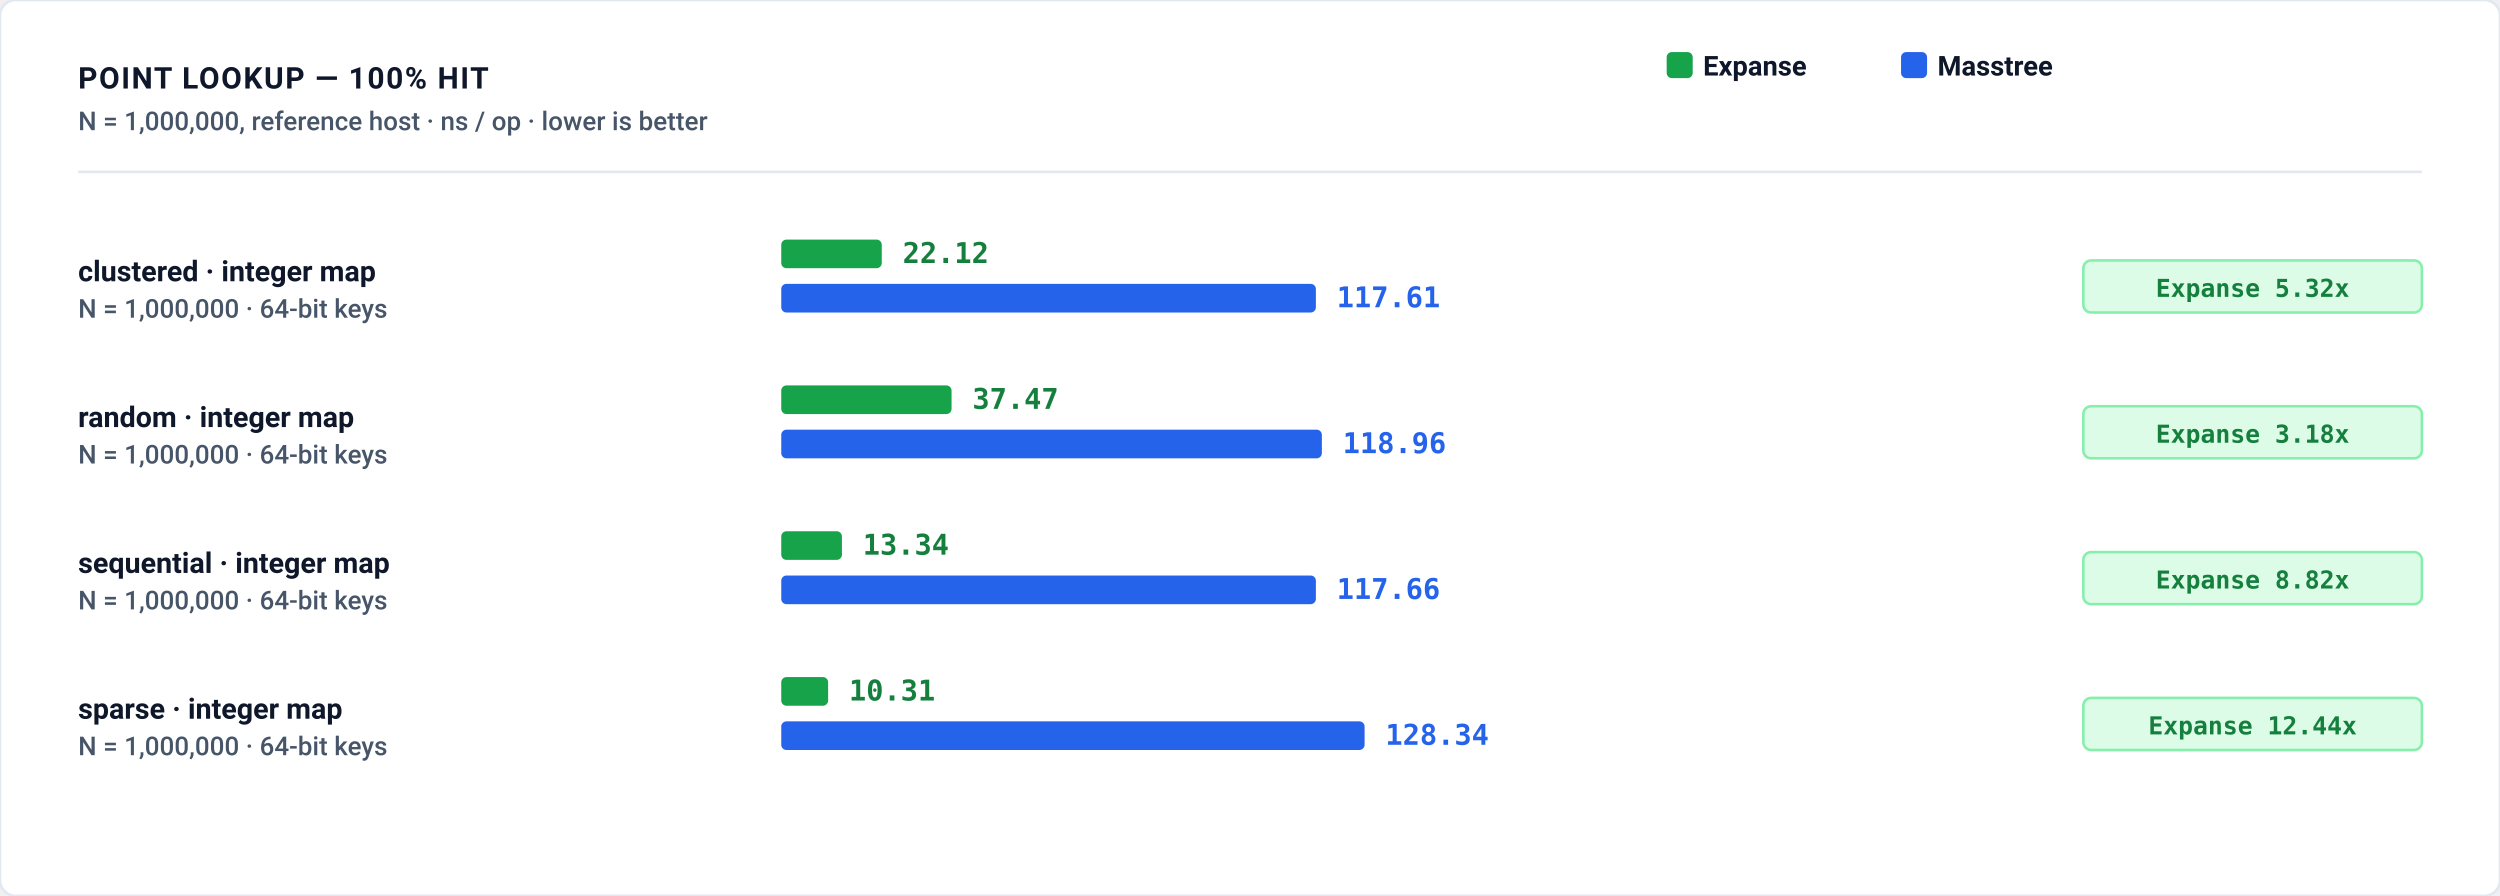
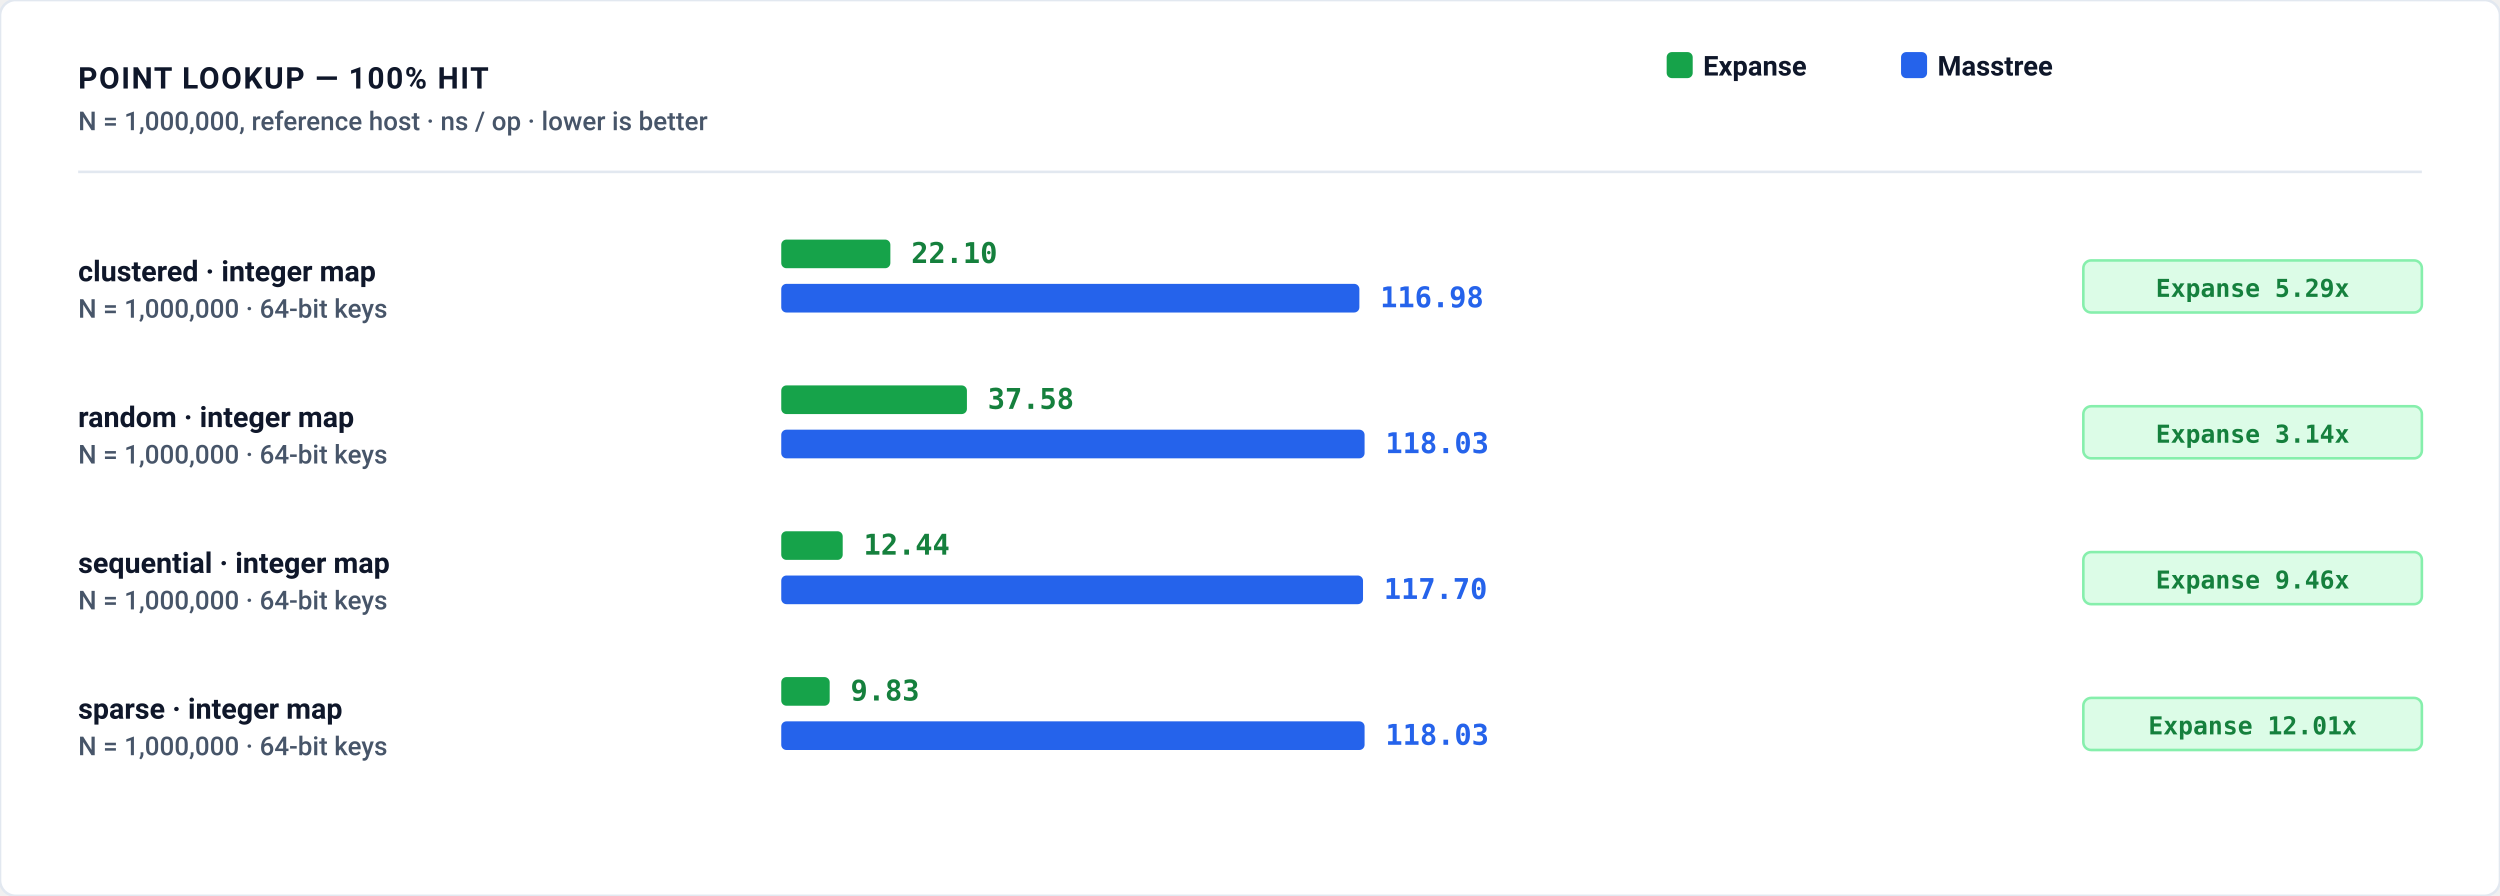
<svg xmlns="http://www.w3.org/2000/svg" role="img" viewBox="0 0 960 344" width="100%" height="100%">
  <defs>
    <style>
      .bg { fill: #ffffff; }
      .border { stroke: #e2e8f0; stroke-width: 1px; fill: none; }
      .grid { stroke: #f1f5f9; stroke-width: 1px; stroke-dasharray: 2,3; }
      .axis { stroke: #cbd5e1; stroke-width: 1.5px; }
      .divider { stroke: #e2e8f0; stroke-width: 1px; }

      .t-title { font-family: -apple-system, BlinkMacSystemFont, "Segoe UI", Roboto, Helvetica, Arial, sans-serif; font-size: 11.5px; font-weight: 700; letter-spacing: 0.6px; fill: #0f172a; text-transform: uppercase; }
      .t-sub { font-family: -apple-system, BlinkMacSystemFont, "Segoe UI", Roboto, Helvetica, Arial, sans-serif; font-size: 10px; font-weight: 500; fill: #475569; }
      .t-unit { font-family: ui-monospace, SFMono-Regular, Menlo, Monaco, Consolas, monospace; font-size: 10px; font-weight: 600; fill: #475569; }
      .t-axis-label { font-family: ui-monospace, SFMono-Regular, Menlo, Monaco, Consolas, monospace; font-size: 9.5px; font-weight: 500; fill: #64748b; }
      .t-bar-label { font-family: -apple-system, BlinkMacSystemFont, "Segoe UI", Roboto, Helvetica, Arial, sans-serif; font-size: 11px; font-weight: 700; fill: #0f172a; }
      .t-legend { font-family: -apple-system, BlinkMacSystemFont, "Segoe UI", Roboto, Helvetica, Arial, sans-serif; font-size: 10.5px; font-weight: 600; fill: #0f172a; }

      .t-val-accent { font-family: ui-monospace, SFMono-Regular, Menlo, Monaco, Consolas, monospace; font-size: 11px; font-weight: 700; fill: #15803d; }
      .t-val-blue { font-family: ui-monospace, SFMono-Regular, Menlo, Monaco, Consolas, monospace; font-size: 11px; font-weight: 600; fill: #2563eb; }
      .t-note { font-family: -apple-system, BlinkMacSystemFont, "Segoe UI", Roboto, Helvetica, Arial, sans-serif; font-size: 9.5px; font-weight: 500; fill: #64748b; }

      .b-expanse { fill: #16a34a; }
      .b-art { fill: #2563eb; }
      .b-masstree { fill: #2563eb; }
      .b-btree { fill: #d97706; }
      .b-hashmap { fill: #7c3aed; }

      .badge-win { fill: #dcfce7; stroke: #86efac; stroke-width: 1px; }
      .badge-win-text { font-family: ui-monospace, SFMono-Regular, Menlo, Monaco, Consolas, monospace; font-size: 9.5px; font-weight: 700; fill: #15803d; text-anchor: middle; }
      .badge-loss { fill: #fef3c7; stroke: #fcd34d; stroke-width: 1px; }
      .badge-loss-text { font-family: ui-monospace, SFMono-Regular, Menlo, Monaco, Consolas, monospace; font-size: 9.5px; font-weight: 700; fill: #b45309; text-anchor: middle; }

      @media (prefers-color-scheme: dark) {
        .bg { fill: #0d1117; }
        .border { stroke: #30363d; }
        .grid { stroke: #21262d; }
        .axis { stroke: #484f58; }
        .divider { stroke: #21262d; }
        .t-title { fill: #f0f6fc; }
        .t-sub { fill: #94a3b8; }
        .t-unit { fill: #94a3b8; }
        .t-axis-label { fill: #94a3b8; }
        .t-bar-label { fill: #f8fafc; }
        .t-legend { fill: #f8fafc; }
        .t-val-accent { fill: #4ade80; }
        .t-val-blue { fill: #38bdf8; }
        .t-note { fill: #94a3b8; }
        .b-expanse { fill: #22c55e; }
        .b-art { fill: #3b82f6; }
        .b-masstree { fill: #3b82f6; }
        .b-btree { fill: #f59e0b; }
        .b-hashmap { fill: #a855f7; }
        .badge-win { fill: #052e16; stroke: #166534; }
        .badge-win-text { fill: #4ade80; }
        .badge-loss { fill: #451a03; stroke: #92400e; }
        .badge-loss-text { fill: #fbbf24; }
      }

      :root[data-theme="dark"] .bg, [data-theme="dark"] .bg { fill: #0d1117; }
      :root[data-theme="dark"] .border, [data-theme="dark"] .border { stroke: #30363d; }
      :root[data-theme="dark"] .grid, [data-theme="dark"] .grid { stroke: #21262d; }
      :root[data-theme="dark"] .axis, [data-theme="dark"] .axis { stroke: #484f58; }
      :root[data-theme="dark"] .divider, [data-theme="dark"] .divider { stroke: #21262d; }
      :root[data-theme="dark"] .t-title, [data-theme="dark"] .t-title { fill: #f0f6fc; }
      :root[data-theme="dark"] .t-sub, [data-theme="dark"] .t-sub { fill: #94a3b8; }
      :root[data-theme="dark"] .t-unit, [data-theme="dark"] .t-unit { fill: #94a3b8; }
      :root[data-theme="dark"] .t-axis-label, [data-theme="dark"] .t-axis-label { fill: #94a3b8; }
      :root[data-theme="dark"] .t-bar-label, [data-theme="dark"] .t-bar-label { fill: #f8fafc; }
      :root[data-theme="dark"] .t-legend, [data-theme="dark"] .t-legend { fill: #f8fafc; }
      :root[data-theme="dark"] .t-val-accent, [data-theme="dark"] .t-val-accent { fill: #4ade80; }
      :root[data-theme="dark"] .t-val-blue, [data-theme="dark"] .t-val-blue { fill: #38bdf8; }
      :root[data-theme="dark"] .t-note, [data-theme="dark"] .t-note { fill: #94a3b8; }
      :root[data-theme="dark"] .b-expanse, [data-theme="dark"] .b-expanse { fill: #22c55e; }
      :root[data-theme="dark"] .b-art, [data-theme="dark"] .b-art { fill: #3b82f6; }
      :root[data-theme="dark"] .b-masstree, [data-theme="dark"] .b-masstree { fill: #3b82f6; }
      :root[data-theme="dark"] .b-btree, [data-theme="dark"] .b-btree { fill: #f59e0b; }
      :root[data-theme="dark"] .b-hashmap, [data-theme="dark"] .b-hashmap { fill: #a855f7; }
      :root[data-theme="dark"] .badge-win, [data-theme="dark"] .badge-win { fill: #052e16; stroke: #166534; }
      :root[data-theme="dark"] .badge-win-text, [data-theme="dark"] .badge-win-text { fill: #4ade80; }
      :root[data-theme="dark"] .badge-loss, [data-theme="dark"] .badge-loss { fill: #451a03; stroke: #92400e; }
      :root[data-theme="dark"] .badge-loss-text, [data-theme="dark"] .badge-loss-text { fill: #fbbf24; }
    </style>
  </defs>
  <rect width="100%" height="100%" class="bg" rx="6" />
  <rect width="100%" height="100%" class="border" rx="6" />
  <text x="30" y="34" class="t-title">POINT LOOKUP — 100% HIT</text>
  <text x="30" y="50" class="t-sub">N = 1,000,000, reference host · ns / op · lower is better</text>
  <g transform="translate(640, 20)">
    <rect x="0" y="0" width="10" height="10" rx="2" class="b-expanse" />
    <text x="14" y="9" class="t-legend">Expanse</text>
    <rect x="90" y="0" width="10" height="10" rx="2" class="b-masstree" />
    <text x="104" y="9" class="t-legend">Masstree</text>
  </g>
  <line x1="30" y1="66" x2="930" y2="66" class="divider" />
  <text x="30" y="108" class="t-bar-label">clustered · integer map</text>
  <text x="30" y="122" class="t-sub">N = 1,000,000 · 64-bit keys</text>
-   <rect x="300" y="92" width="38.6" height="11" rx="2" class="b-expanse" />
-   <text x="346.6" y="101" class="t-val-accent">22.12</text>
-   <rect x="300" y="109" width="205.3" height="11" rx="2" class="b-masstree" />
-   <text x="513.3" y="118" class="t-val-blue">117.61</text>
+   <rect x="300" y="92" width="41.9" height="11" rx="2" class="b-expanse" />
+   <text x="349.9" y="101" class="t-val-accent">22.10</text>
+   <rect x="300" y="109" width="222.0" height="11" rx="2" class="b-masstree" />
+   <text x="530.0" y="118" class="t-val-blue">116.98</text>
  <rect x="800" y="100" width="130" height="20" rx="3" class="badge-win" />
-   <text x="865" y="114" class="badge-win-text">Expanse 5.32x</text>
+   <text x="865" y="114" class="badge-win-text">Expanse 5.29x</text>
  <text x="30" y="164" class="t-bar-label">random · integer map</text>
  <text x="30" y="178" class="t-sub">N = 1,000,000 · 64-bit keys</text>
-   <rect x="300" y="148" width="65.4" height="11" rx="2" class="b-expanse" />
-   <text x="373.4" y="157" class="t-val-accent">37.47</text>
-   <rect x="300" y="165" width="207.6" height="11" rx="2" class="b-masstree" />
-   <text x="515.6" y="174" class="t-val-blue">118.96</text>
+   <rect x="300" y="148" width="71.3" height="11" rx="2" class="b-expanse" />
+   <text x="379.3" y="157" class="t-val-accent">37.58</text>
+   <rect x="300" y="165" width="224.0" height="11" rx="2" class="b-masstree" />
+   <text x="532.0" y="174" class="t-val-blue">118.03</text>
  <rect x="800" y="156" width="130" height="20" rx="3" class="badge-win" />
-   <text x="865" y="170" class="badge-win-text">Expanse 3.18x</text>
+   <text x="865" y="170" class="badge-win-text">Expanse 3.14x</text>
  <text x="30" y="220" class="t-bar-label">sequential · integer map</text>
  <text x="30" y="234" class="t-sub">N = 1,000,000 · 64-bit keys</text>
-   <rect x="300" y="204" width="23.3" height="11" rx="2" class="b-expanse" />
-   <text x="331.3" y="213" class="t-val-accent">13.34</text>
-   <rect x="300" y="221" width="205.3" height="11" rx="2" class="b-masstree" />
-   <text x="513.3" y="230" class="t-val-blue">117.66</text>
+   <rect x="300" y="204" width="23.6" height="11" rx="2" class="b-expanse" />
+   <text x="331.6" y="213" class="t-val-accent">12.44</text>
+   <rect x="300" y="221" width="223.4" height="11" rx="2" class="b-masstree" />
+   <text x="531.4" y="230" class="t-val-blue">117.70</text>
  <rect x="800" y="212" width="130" height="20" rx="3" class="badge-win" />
-   <text x="865" y="226" class="badge-win-text">Expanse 8.82x</text>
+   <text x="865" y="226" class="badge-win-text">Expanse 9.46x</text>
  <text x="30" y="276" class="t-bar-label">sparse · integer map</text>
  <text x="30" y="290" class="t-sub">N = 1,000,000 · 64-bit keys</text>
-   <rect x="300" y="260" width="18.0" height="11" rx="2" class="b-expanse" />
-   <text x="326.0" y="269" class="t-val-accent">10.31</text>
+   <rect x="300" y="260" width="18.6" height="11" rx="2" class="b-expanse" />
+   <text x="326.6" y="269" class="t-val-accent">9.83</text>
  <rect x="300" y="277" width="224.0" height="11" rx="2" class="b-masstree" />
-   <text x="532.0" y="286" class="t-val-blue">128.34</text>
+   <text x="532.0" y="286" class="t-val-blue">118.03</text>
  <rect x="800" y="268" width="130" height="20" rx="3" class="badge-win" />
-   <text x="865" y="282" class="badge-win-text">Expanse 12.44x</text>
+   <text x="865" y="282" class="badge-win-text">Expanse 12.01x</text>
</svg>
